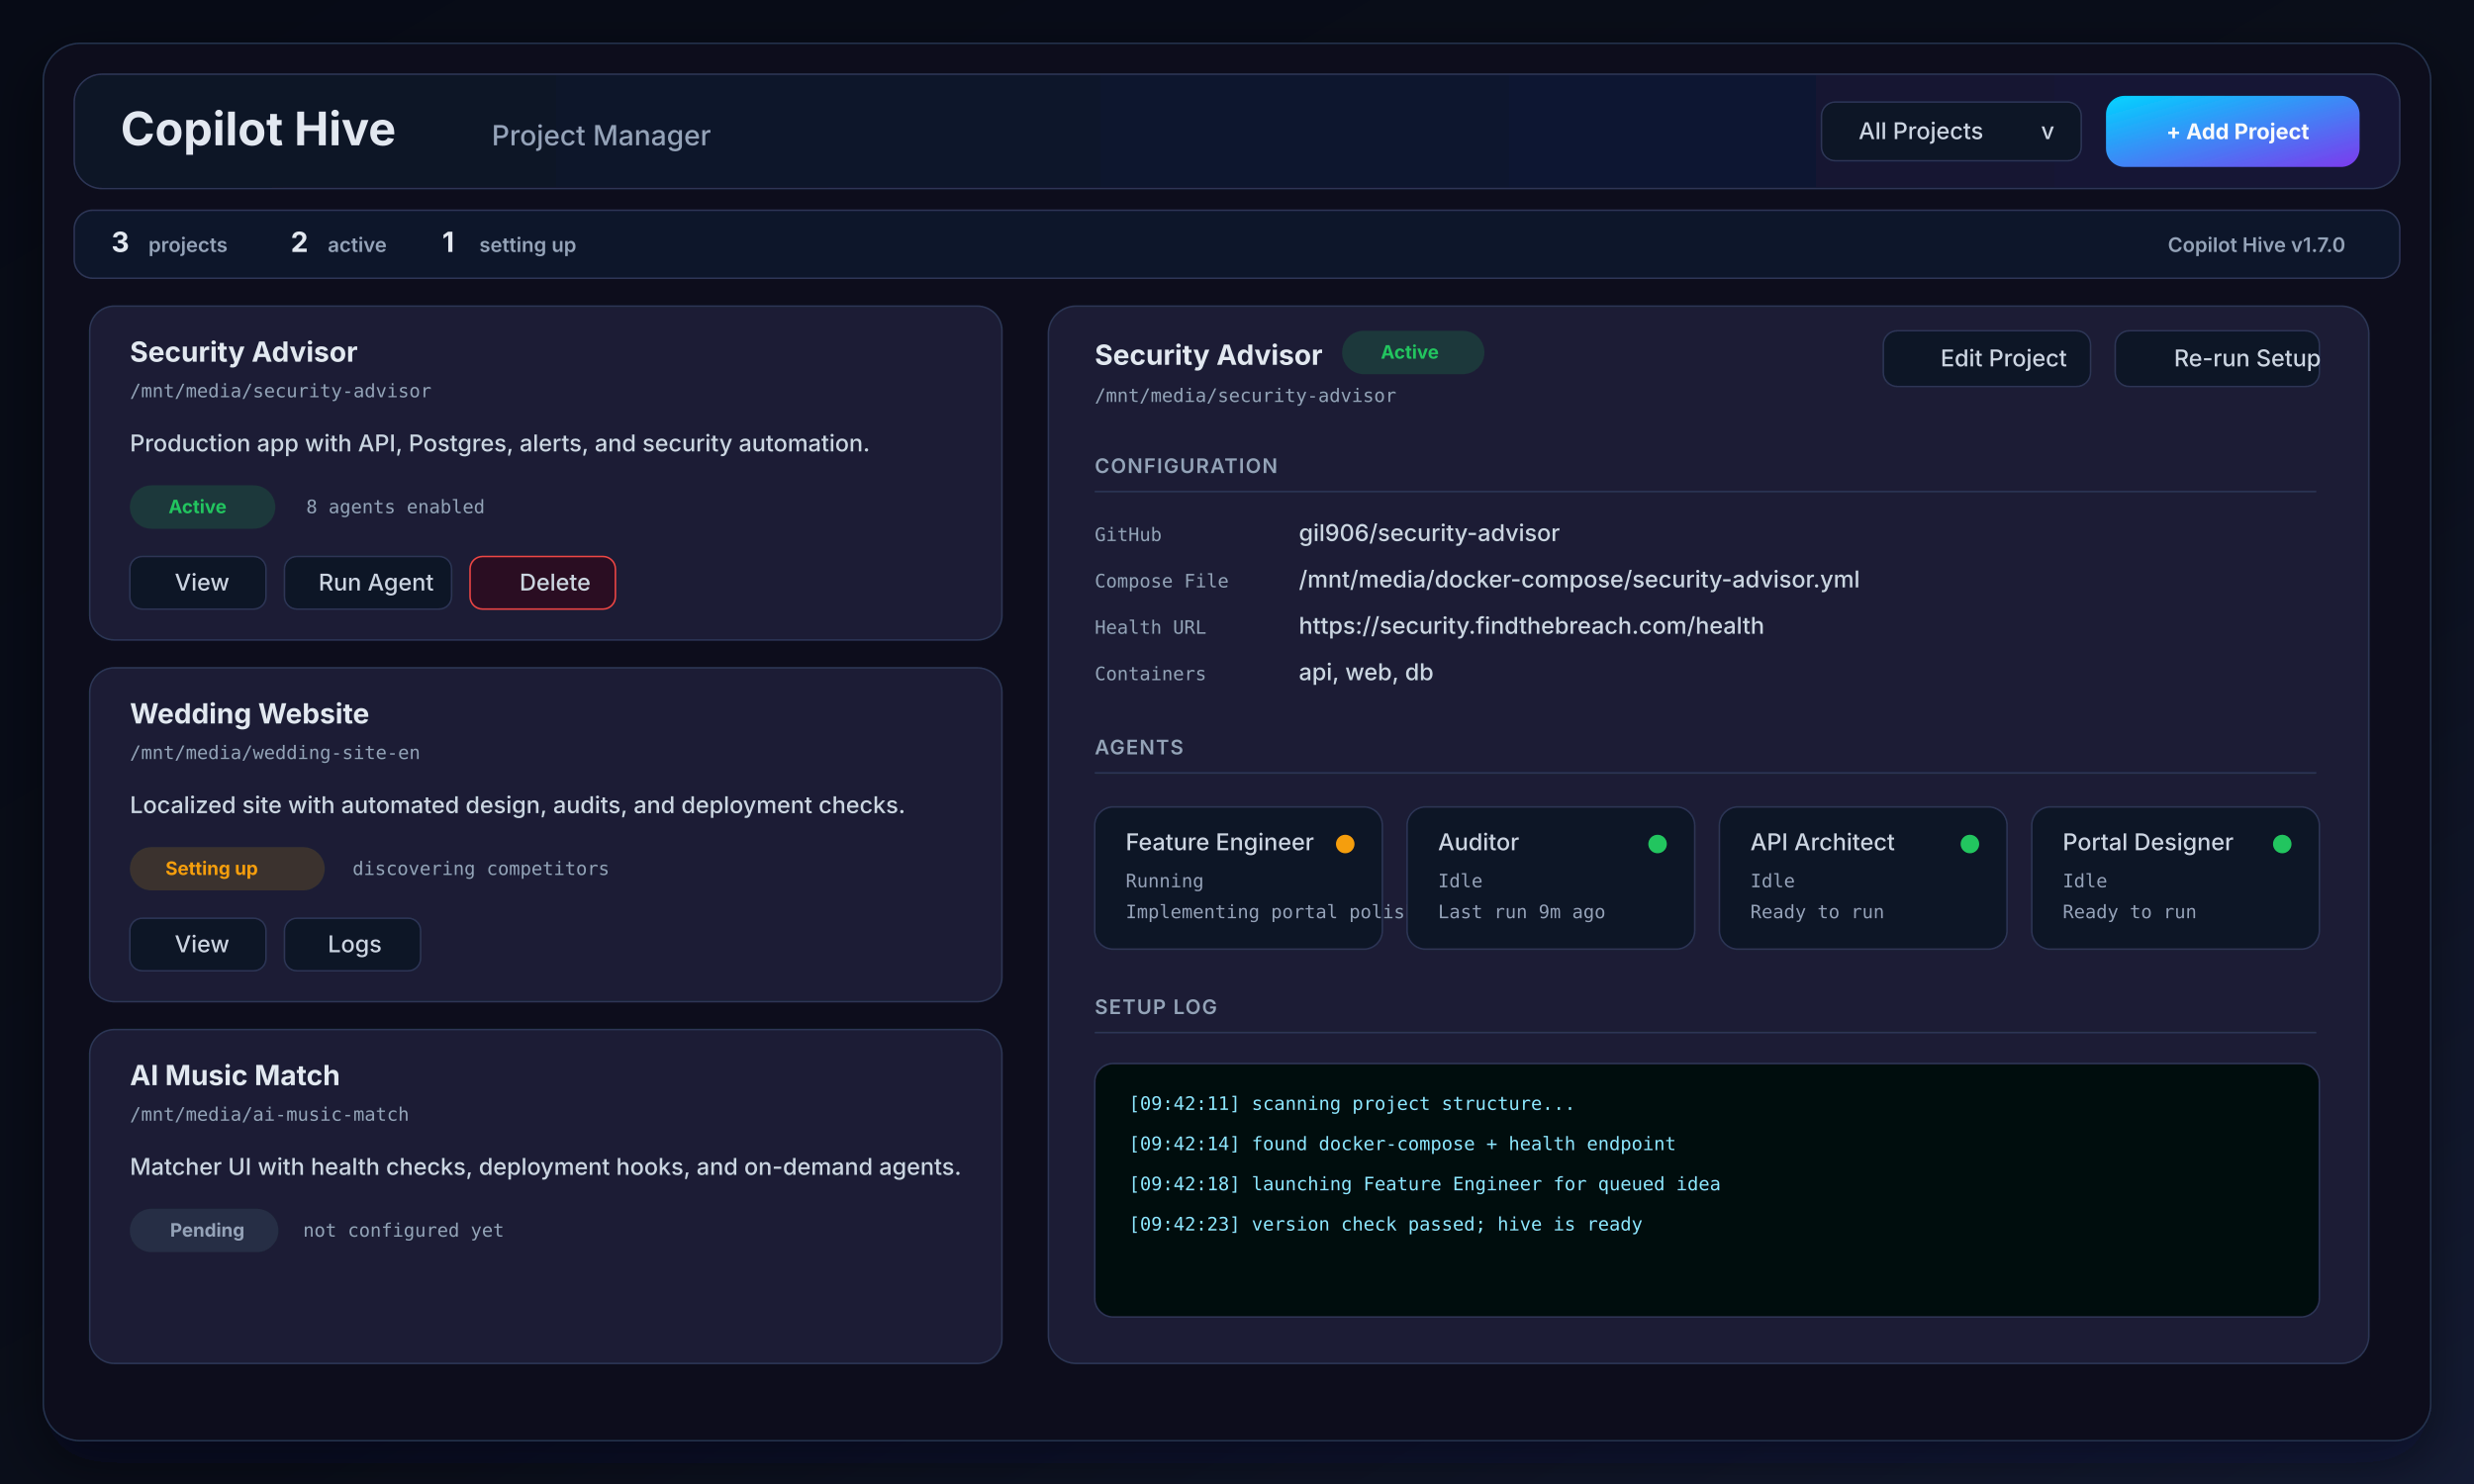
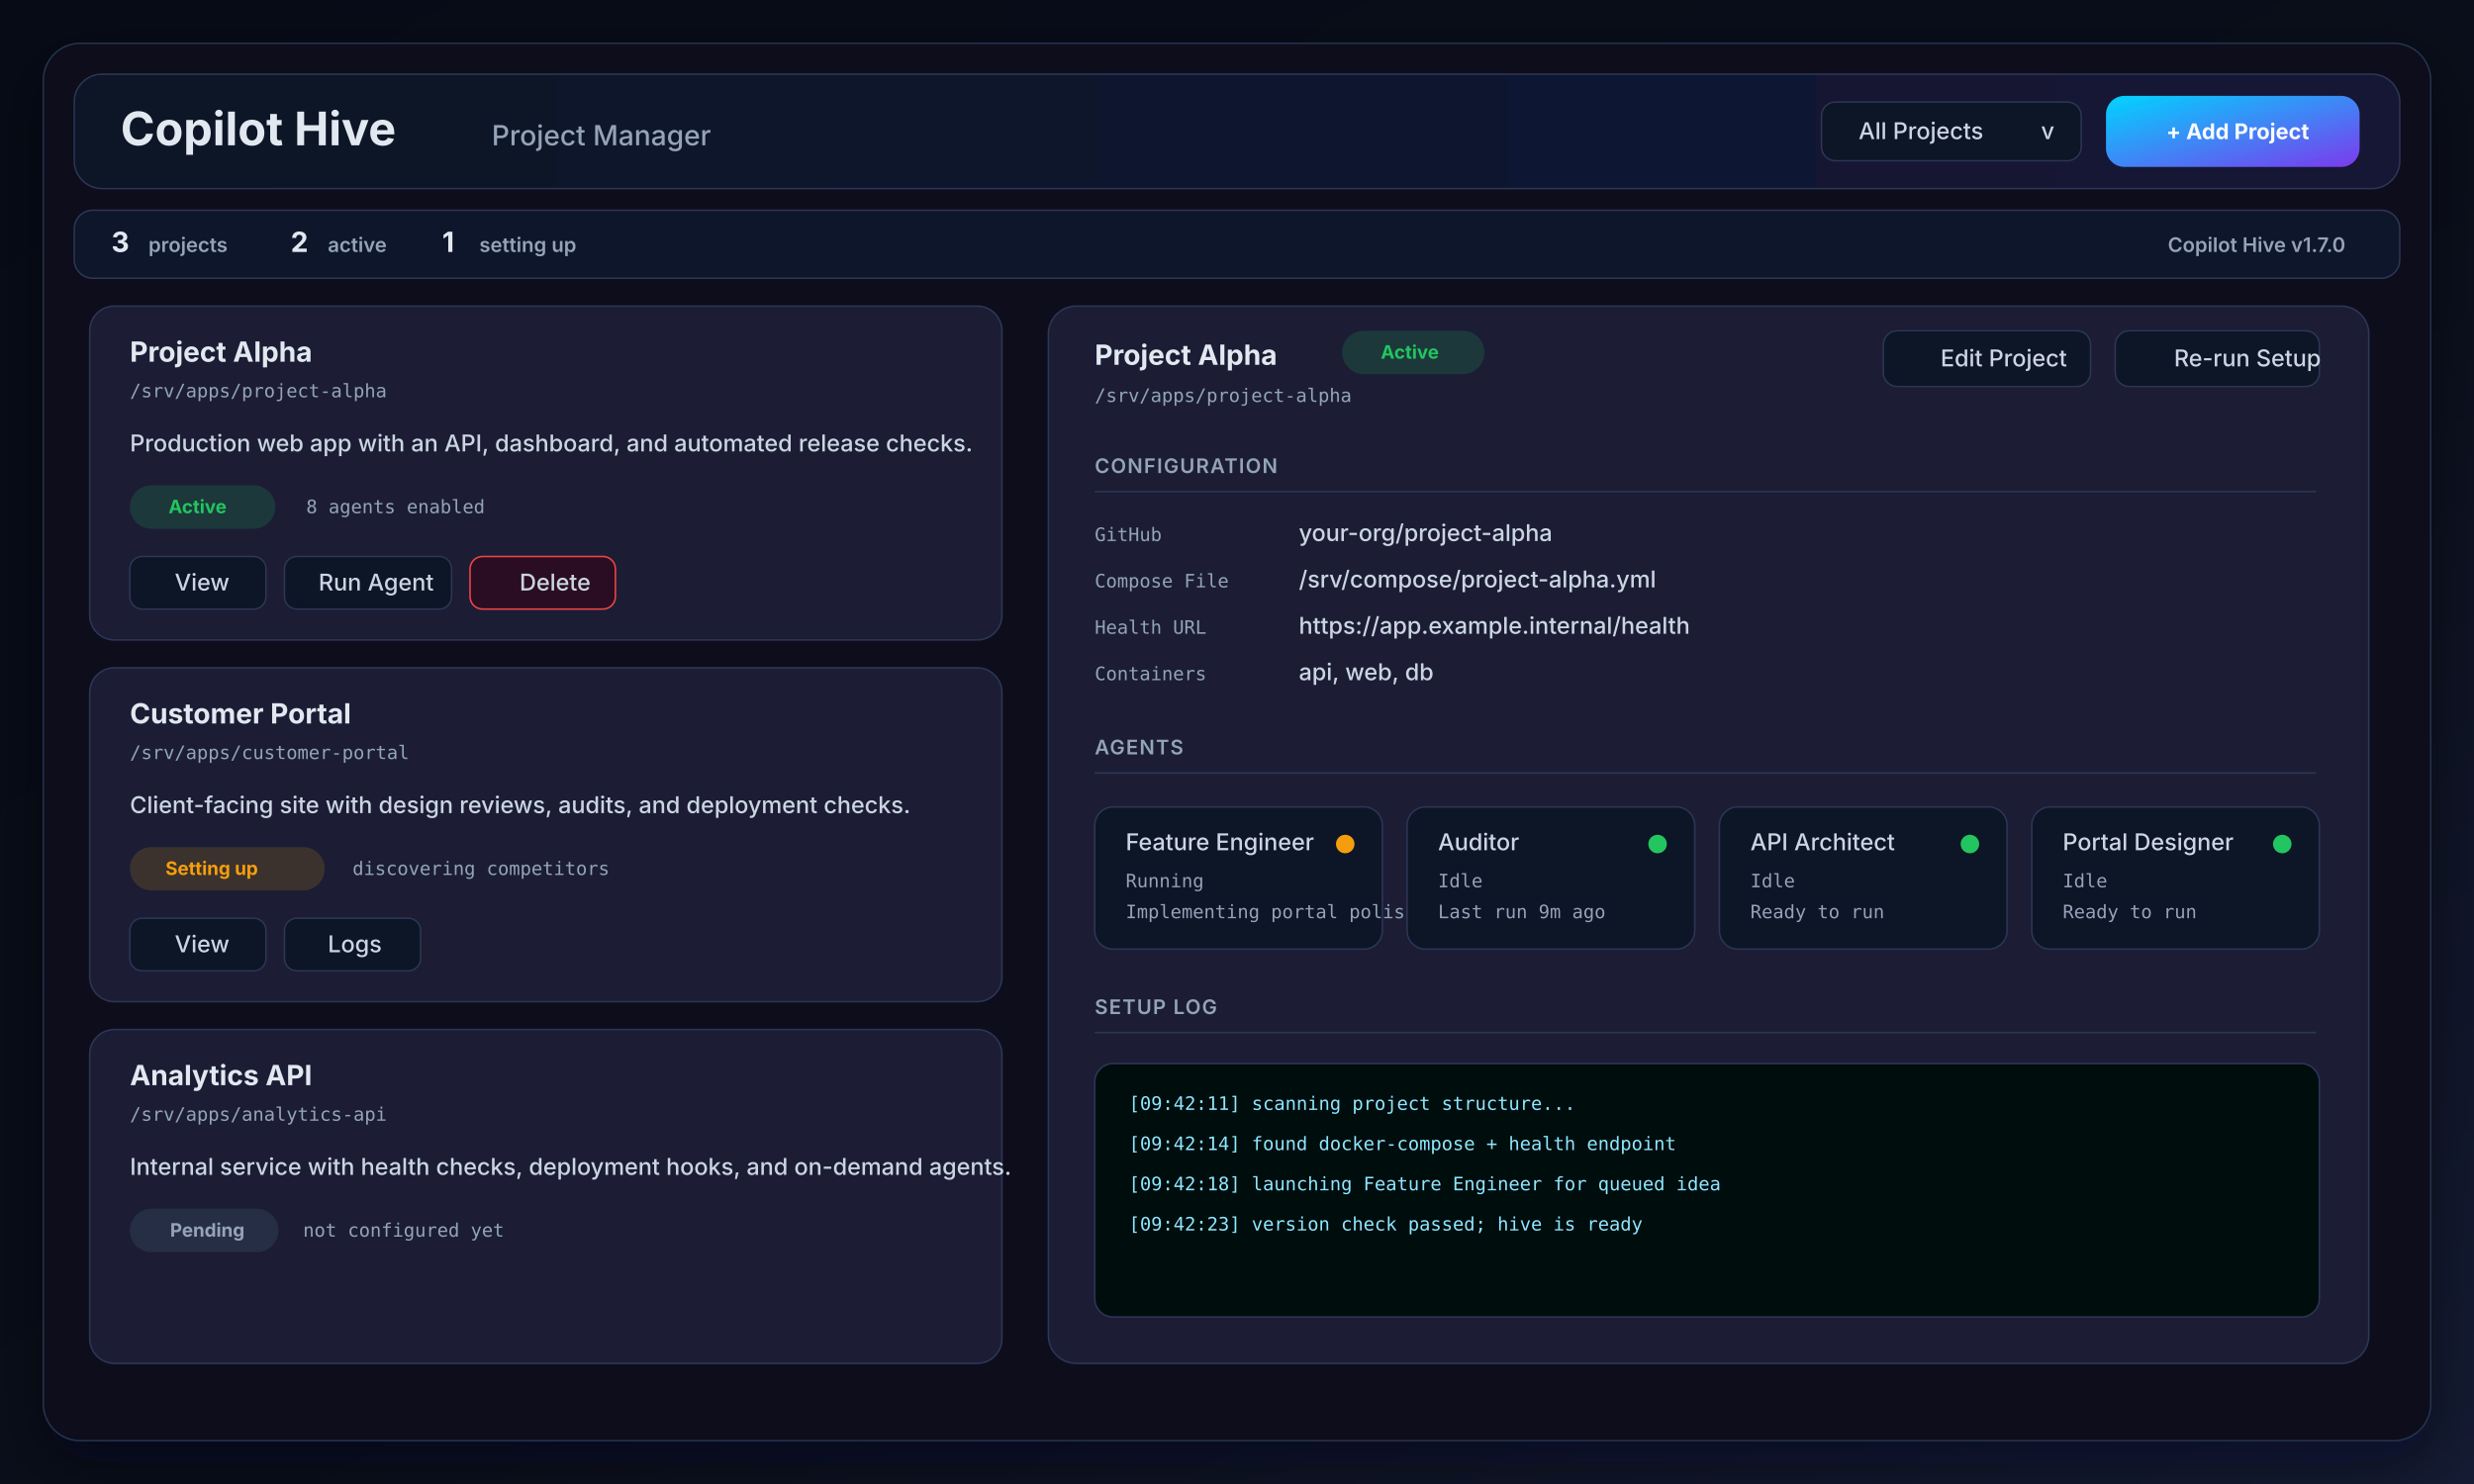
<svg xmlns="http://www.w3.org/2000/svg" viewBox="0 0 1600 960" role="img" aria-labelledby="title desc">
  <defs>
    <linearGradient id="bg" x1="0" x2="1" y1="0" y2="1">
      <stop offset="0%" stop-color="#070b16" />
      <stop offset="55%" stop-color="#0a0e1a" />
      <stop offset="100%" stop-color="#141b33" />
    </linearGradient>
    <linearGradient id="header" x1="0" x2="1" y1="0" y2="0">
      <stop offset="0%" stop-color="#0d1225" />
      <stop offset="100%" stop-color="#131836" />
    </linearGradient>
    <linearGradient id="button" x1="0" x2="1" y1="0" y2="1">
      <stop offset="0%" stop-color="#00d4ff" />
      <stop offset="100%" stop-color="#7c3aed" />
    </linearGradient>
    <filter id="shadow" x="-20%" y="-20%" width="140%" height="140%">
      <feDropShadow dx="0" dy="14" stdDeviation="18" flood-color="#020617" flood-opacity="0.45" />
    </filter>
    <style>
      .title { fill: #e2e8f0; font: 700 30px system-ui, -apple-system, sans-serif; }
      .sub { fill: #94a3b8; font: 500 18px system-ui, -apple-system, sans-serif; }
      .section { fill: #e2e8f0; font: 700 18px system-ui, -apple-system, sans-serif; }
      .label { fill: #94a3b8; font: 600 13px system-ui, -apple-system, sans-serif; letter-spacing: 0.06em; }
      .body { fill: #cbd5e1; font: 500 15px system-ui, -apple-system, sans-serif; }
      .small { fill: #94a3b8; font: 500 12px ui-monospace, SFMono-Regular, monospace; }
      .mono { fill: #8be9fd; font: 500 12px ui-monospace, SFMono-Regular, monospace; }
      .btn { fill: #f8fafc; font: 700 14px system-ui, -apple-system, sans-serif; }
      .stat { fill: #e2e8f0; font: 700 18px system-ui, -apple-system, sans-serif; }
      .stat-label { fill: #94a3b8; font: 600 13px system-ui, -apple-system, sans-serif; }
      .badge-text { font: 700 12px system-ui, -apple-system, sans-serif; }
    </style>
  </defs>
  <rect width="1600" height="960" fill="url(#bg)" />
  <g filter="url(#shadow)">
    <rect x="28" y="28" width="1544" height="904" rx="24" fill="#0a0e1a" stroke="#25314e" />
    <rect x="48" y="48" width="1504" height="74" rx="18" fill="url(#header)" stroke="#2d3555" />
    <text x="78" y="94" class="title">Copilot Hive</text>
    <text x="318" y="94" class="sub">Project Manager</text>
    <rect x="1178" y="66" width="168" height="38" rx="9" fill="#0d1225" stroke="#2d3555" />
    <text x="1202" y="90" class="body">All Projects</text>
    <text x="1320" y="90" class="body">v</text>
    <rect x="1362" y="62" width="164" height="46" rx="12" fill="url(#button)" />
    <text x="1401" y="90" class="btn">+ Add Project</text>
    <rect x="48" y="136" width="1504" height="44" rx="12" fill="#10172c" stroke="#2d3555" />
    <text x="72" y="163" class="stat">3</text>
    <text x="96" y="163" class="stat-label">projects</text>
    <text x="188" y="163" class="stat">2</text>
    <text x="212" y="163" class="stat-label">active</text>
    <text x="286" y="163" class="stat">1</text>
    <text x="310" y="163" class="stat-label">setting up</text>
    <text x="1402" y="163" class="stat-label">Copilot Hive v1.7.0</text>
    <rect x="58" y="198" width="590" height="216" rx="16" fill="#1a1f35" stroke="#2d3555" />
-     <text x="84" y="234" class="section">Security Advisor</text>
-     <text x="84" y="257" class="small">/mnt/media/security-advisor</text>
-     <text x="84" y="292" class="body">Production app with API, Postgres, alerts, and security automation.</text>
+     <text x="84" y="234" class="section">Project Alpha</text>
+     <text x="84" y="257" class="small">/srv/apps/project-alpha</text>
+     <text x="84" y="292" class="body">Production web app with an API, dashboard, and automated release checks.</text>
    <rect x="84" y="314" width="94" height="28" rx="14" fill="rgba(34,197,94,0.15)" />
    <text x="109" y="332" class="badge-text" fill="#22c55e">Active</text>
    <text x="198" y="332" class="small">8 agents enabled</text>
    <rect x="84" y="360" width="88" height="34" rx="8" fill="#0d1225" stroke="#2d3555" />
    <text x="113" y="382" class="body">View</text>
    <rect x="184" y="360" width="108" height="34" rx="8" fill="#0d1225" stroke="#2d3555" />
    <text x="206" y="382" class="body">Run Agent</text>
    <rect x="304" y="360" width="94" height="34" rx="8" fill="#2b1120" stroke="#ef4444" />
    <text x="336" y="382" class="body" fill="#fee2e2">Delete</text>
    <rect x="58" y="432" width="590" height="216" rx="16" fill="#1a1f35" stroke="#2d3555" />
-     <text x="84" y="468" class="section">Wedding Website</text>
-     <text x="84" y="491" class="small">/mnt/media/wedding-site-en</text>
-     <text x="84" y="526" class="body">Localized site with automated design, audits, and deployment checks.</text>
+     <text x="84" y="468" class="section">Customer Portal</text>
+     <text x="84" y="491" class="small">/srv/apps/customer-portal</text>
+     <text x="84" y="526" class="body">Client-facing site with design reviews, audits, and deployment checks.</text>
    <rect x="84" y="548" width="126" height="28" rx="14" fill="rgba(245,158,11,0.15)" />
    <text x="107" y="566" class="badge-text" fill="#f59e0b">Setting up</text>
    <text x="228" y="566" class="small">discovering competitors</text>
    <rect x="84" y="594" width="88" height="34" rx="8" fill="#0d1225" stroke="#2d3555" />
    <text x="113" y="616" class="body">View</text>
    <rect x="184" y="594" width="88" height="34" rx="8" fill="#0d1225" stroke="#2d3555" />
    <text x="212" y="616" class="body">Logs</text>
    <rect x="58" y="666" width="590" height="216" rx="16" fill="#1a1f35" stroke="#2d3555" />
-     <text x="84" y="702" class="section">AI Music Match</text>
-     <text x="84" y="725" class="small">/mnt/media/ai-music-match</text>
-     <text x="84" y="760" class="body">Matcher UI with health checks, deployment hooks, and on-demand agents.</text>
+     <text x="84" y="702" class="section">Analytics API</text>
+     <text x="84" y="725" class="small">/srv/apps/analytics-api</text>
+     <text x="84" y="760" class="body">Internal service with health checks, deployment hooks, and on-demand agents.</text>
    <rect x="84" y="782" width="96" height="28" rx="14" fill="rgba(148,163,184,0.12)" />
    <text x="110" y="800" class="badge-text" fill="#94a3b8">Pending</text>
    <text x="196" y="800" class="small">not configured yet</text>
    <rect x="678" y="198" width="854" height="684" rx="18" fill="#1a1f35" stroke="#2d3555" />
-     <text x="708" y="236" class="section">Security Advisor</text>
+     <text x="708" y="236" class="section">Project Alpha</text>
    <rect x="868" y="214" width="92" height="28" rx="14" fill="rgba(34,197,94,0.15)" />
    <text x="893" y="232" class="badge-text" fill="#22c55e">Active</text>
-     <text x="708" y="260" class="small">/mnt/media/security-advisor</text>
+     <text x="708" y="260" class="small">/srv/apps/project-alpha</text>
    <text x="708" y="306" class="label">CONFIGURATION</text>
    <line x1="708" y1="318" x2="1498" y2="318" stroke="#2d3555" />
    <text x="708" y="350" class="small">GitHub</text>
-     <text x="840" y="350" class="body">gil906/security-advisor</text>
+     <text x="840" y="350" class="body">your-org/project-alpha</text>
    <text x="708" y="380" class="small">Compose File</text>
-     <text x="840" y="380" class="body">/mnt/media/docker-compose/security-advisor.yml</text>
+     <text x="840" y="380" class="body">/srv/compose/project-alpha.yml</text>
    <text x="708" y="410" class="small">Health URL</text>
-     <text x="840" y="410" class="body">https://security.findthebreach.com/health</text>
+     <text x="840" y="410" class="body">https://app.example.internal/health</text>
    <text x="708" y="440" class="small">Containers</text>
    <text x="840" y="440" class="body">api, web, db</text>
    <text x="708" y="488" class="label">AGENTS</text>
    <line x1="708" y1="500" x2="1498" y2="500" stroke="#2d3555" />
    <rect x="708" y="522" width="186" height="92" rx="12" fill="#0d1225" stroke="#2d3555" />
    <circle cx="870" cy="546" r="6" fill="#f59e0b" />
    <text x="728" y="550" class="body">Feature Engineer</text>
    <text x="728" y="574" class="small">Running</text>
    <text x="728" y="594" class="small">Implementing portal polish</text>
    <rect x="910" y="522" width="186" height="92" rx="12" fill="#0d1225" stroke="#2d3555" />
    <circle cx="1072" cy="546" r="6" fill="#22c55e" />
    <text x="930" y="550" class="body">Auditor</text>
    <text x="930" y="574" class="small">Idle</text>
    <text x="930" y="594" class="small">Last run 9m ago</text>
    <rect x="1112" y="522" width="186" height="92" rx="12" fill="#0d1225" stroke="#2d3555" />
    <circle cx="1274" cy="546" r="6" fill="#22c55e" />
    <text x="1132" y="550" class="body">API Architect</text>
    <text x="1132" y="574" class="small">Idle</text>
    <text x="1132" y="594" class="small">Ready to run</text>
    <rect x="1314" y="522" width="186" height="92" rx="12" fill="#0d1225" stroke="#2d3555" />
    <circle cx="1476" cy="546" r="6" fill="#22c55e" />
    <text x="1334" y="550" class="body">Portal Designer</text>
    <text x="1334" y="574" class="small">Idle</text>
    <text x="1334" y="594" class="small">Ready to run</text>
    <text x="708" y="656" class="label">SETUP LOG</text>
    <line x1="708" y1="668" x2="1498" y2="668" stroke="#2d3555" />
    <rect x="708" y="688" width="792" height="164" rx="12" fill="#050810" stroke="#2d3555" />
    <text x="730" y="718" class="mono">[09:42:11] scanning project structure...</text>
    <text x="730" y="744" class="mono">[09:42:14] found docker-compose + health endpoint</text>
    <text x="730" y="770" class="mono">[09:42:18] launching Feature Engineer for queued idea</text>
    <text x="730" y="796" class="mono">[09:42:23] version check passed; hive is ready</text>
    <rect x="1218" y="214" width="134" height="36" rx="9" fill="#0d1225" stroke="#2d3555" />
    <text x="1255" y="237" class="body">Edit Project</text>
    <rect x="1368" y="214" width="132" height="36" rx="9" fill="#0d1225" stroke="#2d3555" />
    <text x="1406" y="237" class="body">Re-run Setup</text>
  </g>
</svg>
